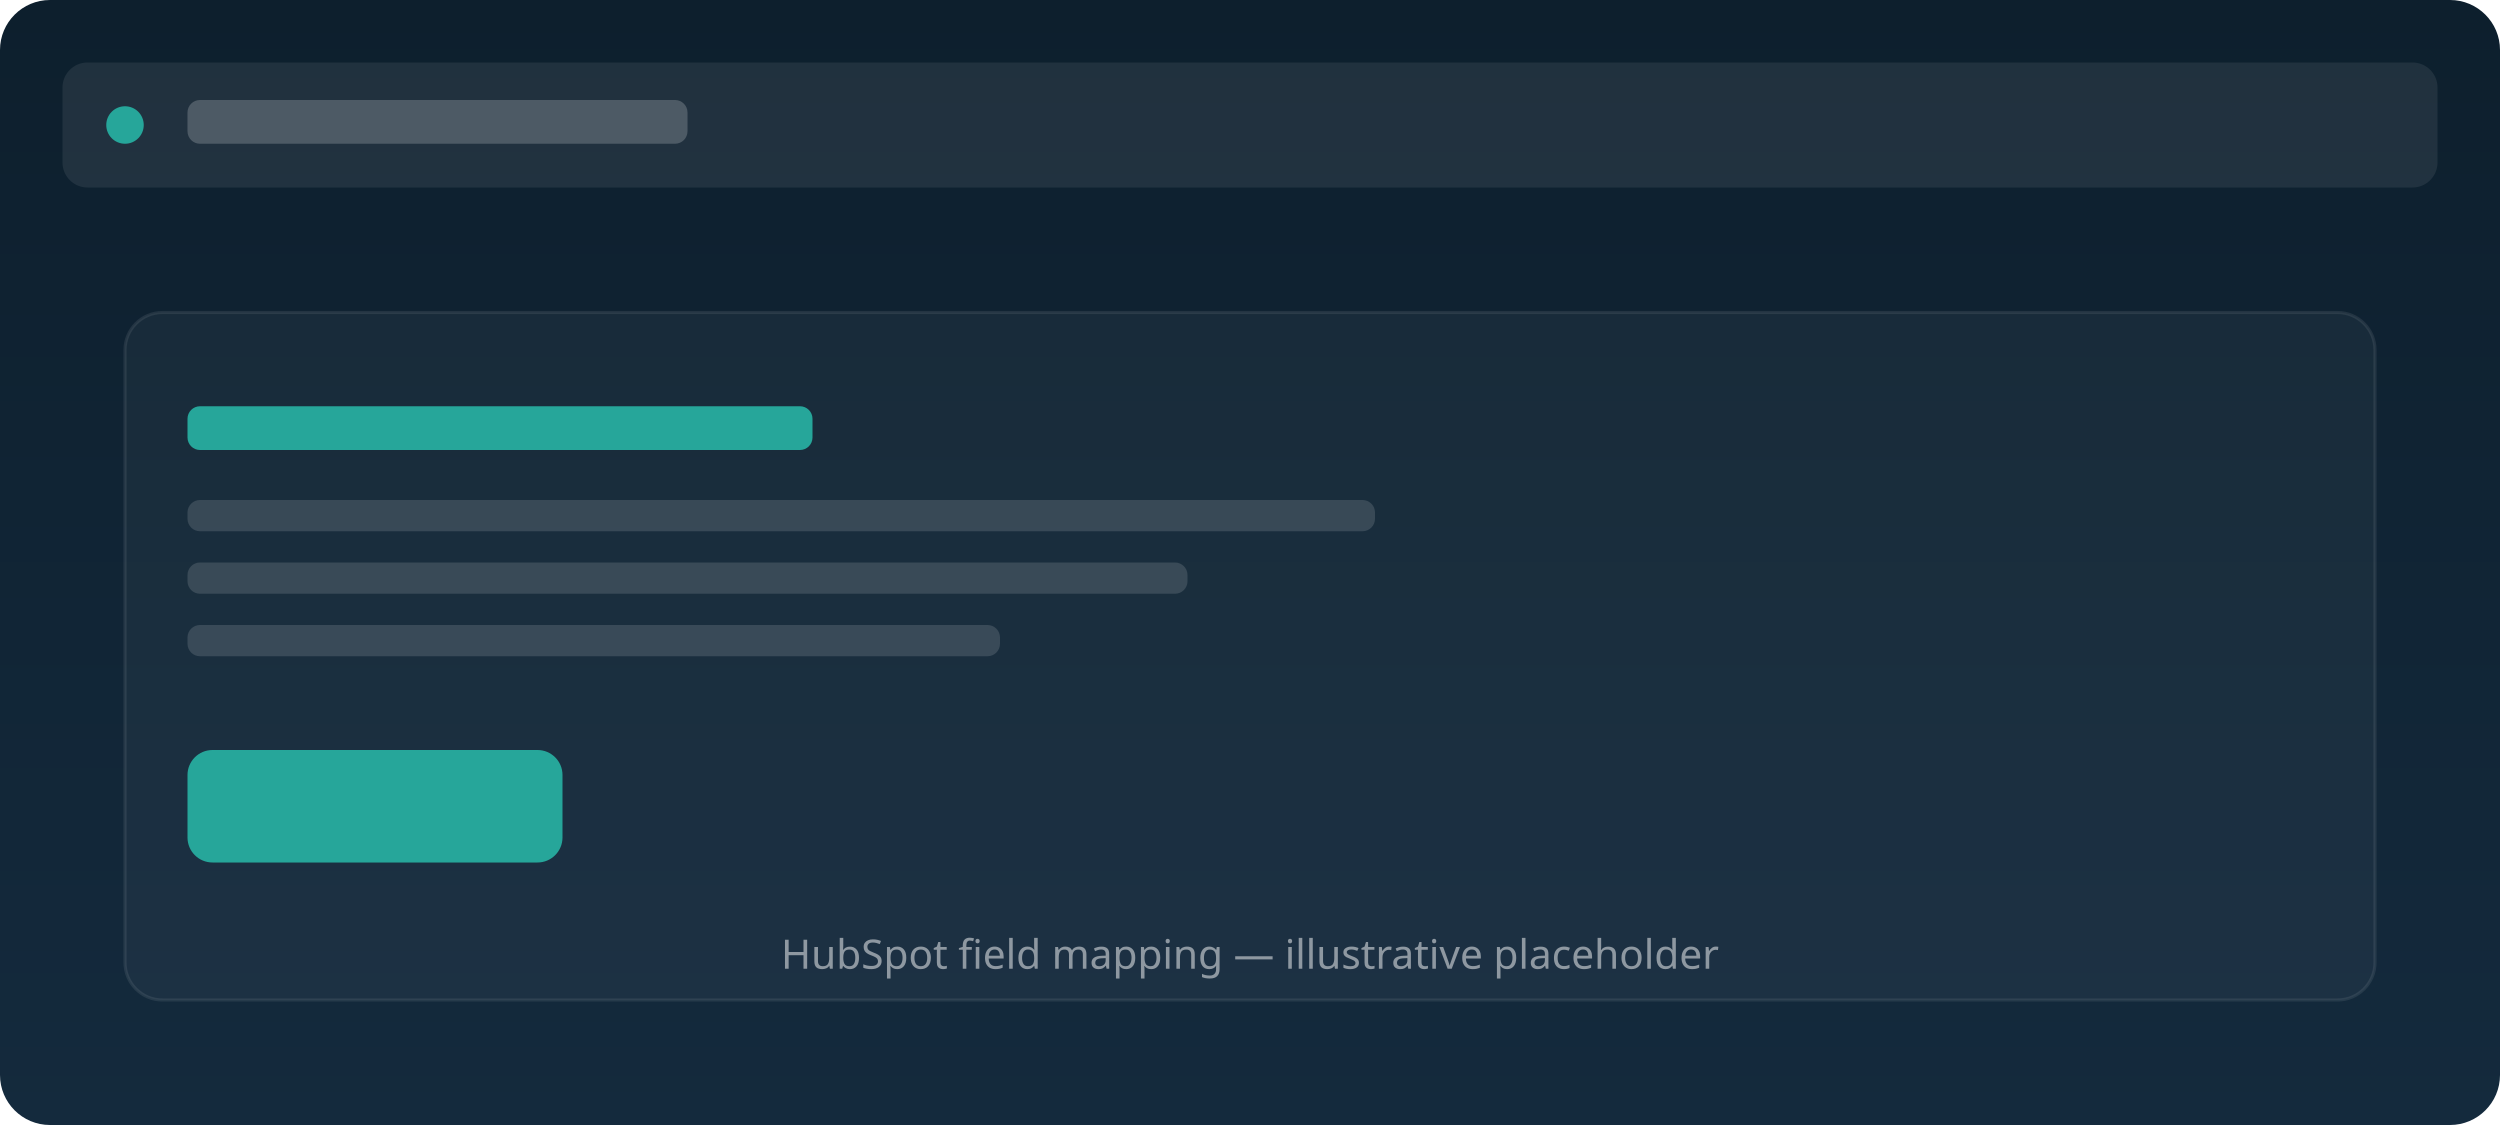
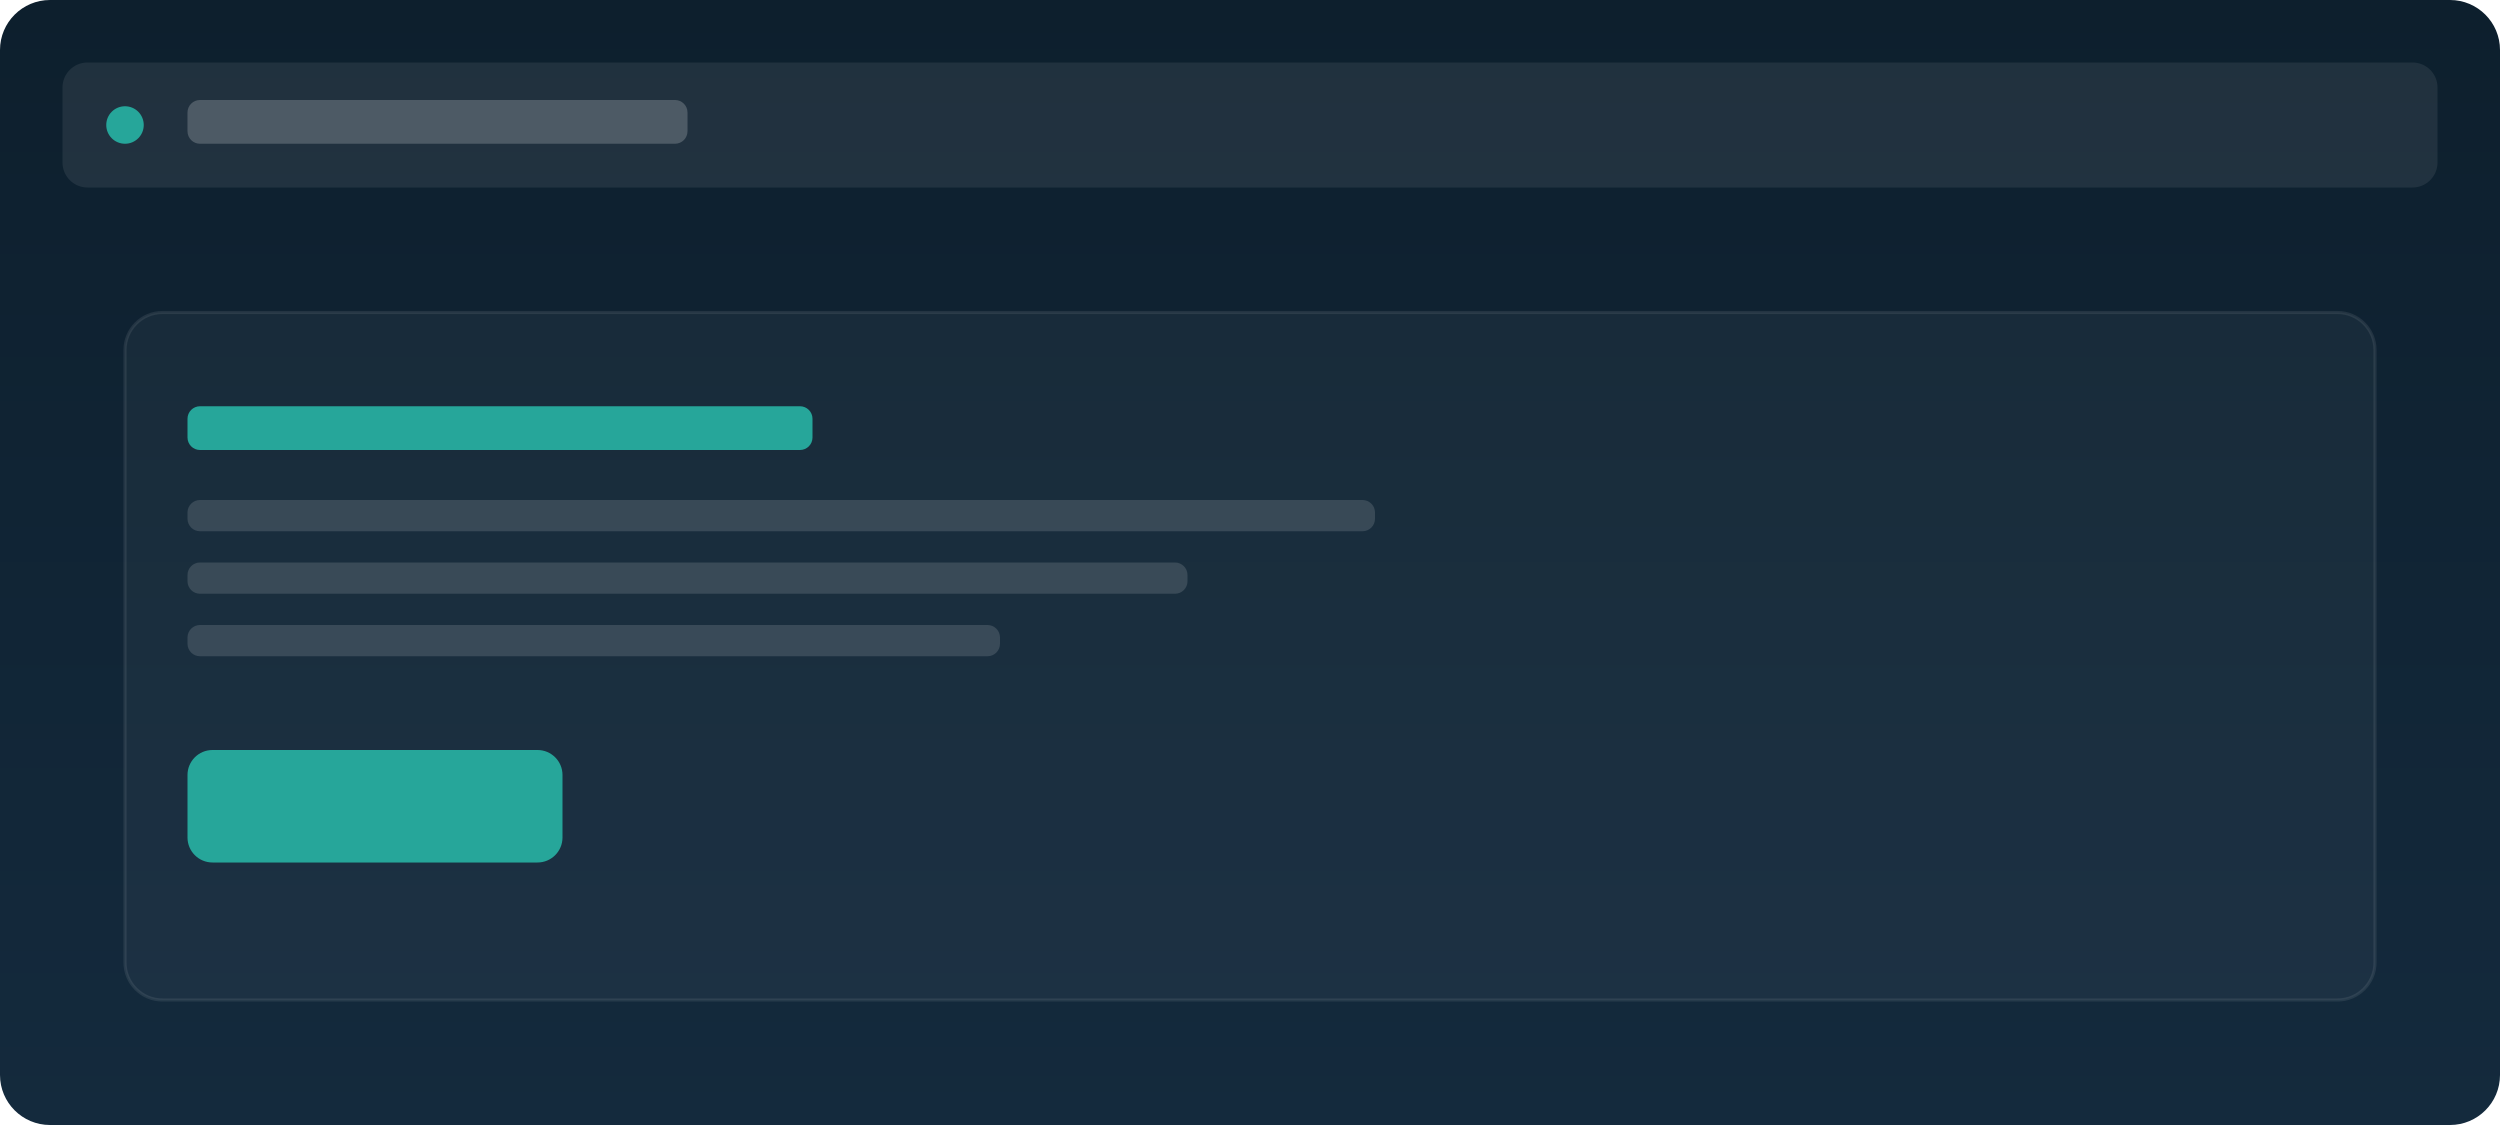
<svg xmlns="http://www.w3.org/2000/svg" viewBox="0 0 800 360" width="800" height="360" role="img" aria-label="HubSpot field mapping placeholder">
  <defs>
    <linearGradient id="bg" x1="0" x2="0" y1="0" y2="1">
      <stop offset="0%" stop-color="#0d1f2d" />
      <stop offset="100%" stop-color="#142a3d" />
    </linearGradient>
  </defs>
  <rect width="800" height="360" rx="16" fill="url(#bg)" />
  <rect x="20" y="20" width="760" height="40" rx="8" fill="#ffffff14" />
  <circle cx="40" cy="40" r="6" fill="#26a69a" />
  <rect x="60" y="32" width="160" height="14" rx="4" fill="#ffffff33" />
  <rect x="40" y="100" width="720" height="220" rx="12" fill="#ffffff0a" stroke="#ffffff15" />
  <rect x="60" y="130" width="200" height="14" rx="4" fill="#26a69a" />
  <rect x="60" y="160" width="380" height="10" rx="4" fill="#ffffff22" />
  <rect x="60" y="180" width="320" height="10" rx="4" fill="#ffffff22" />
  <rect x="60" y="200" width="260" height="10" rx="4" fill="#ffffff22" />
  <rect x="60" y="240" width="120" height="36" rx="8" fill="#26a69a" />
-   <text x="400" y="310" text-anchor="middle" font-family="system-ui, sans-serif" font-size="13" fill="#ffffff80">HubSpot field mapping — illustrative placeholder</text>
</svg>
